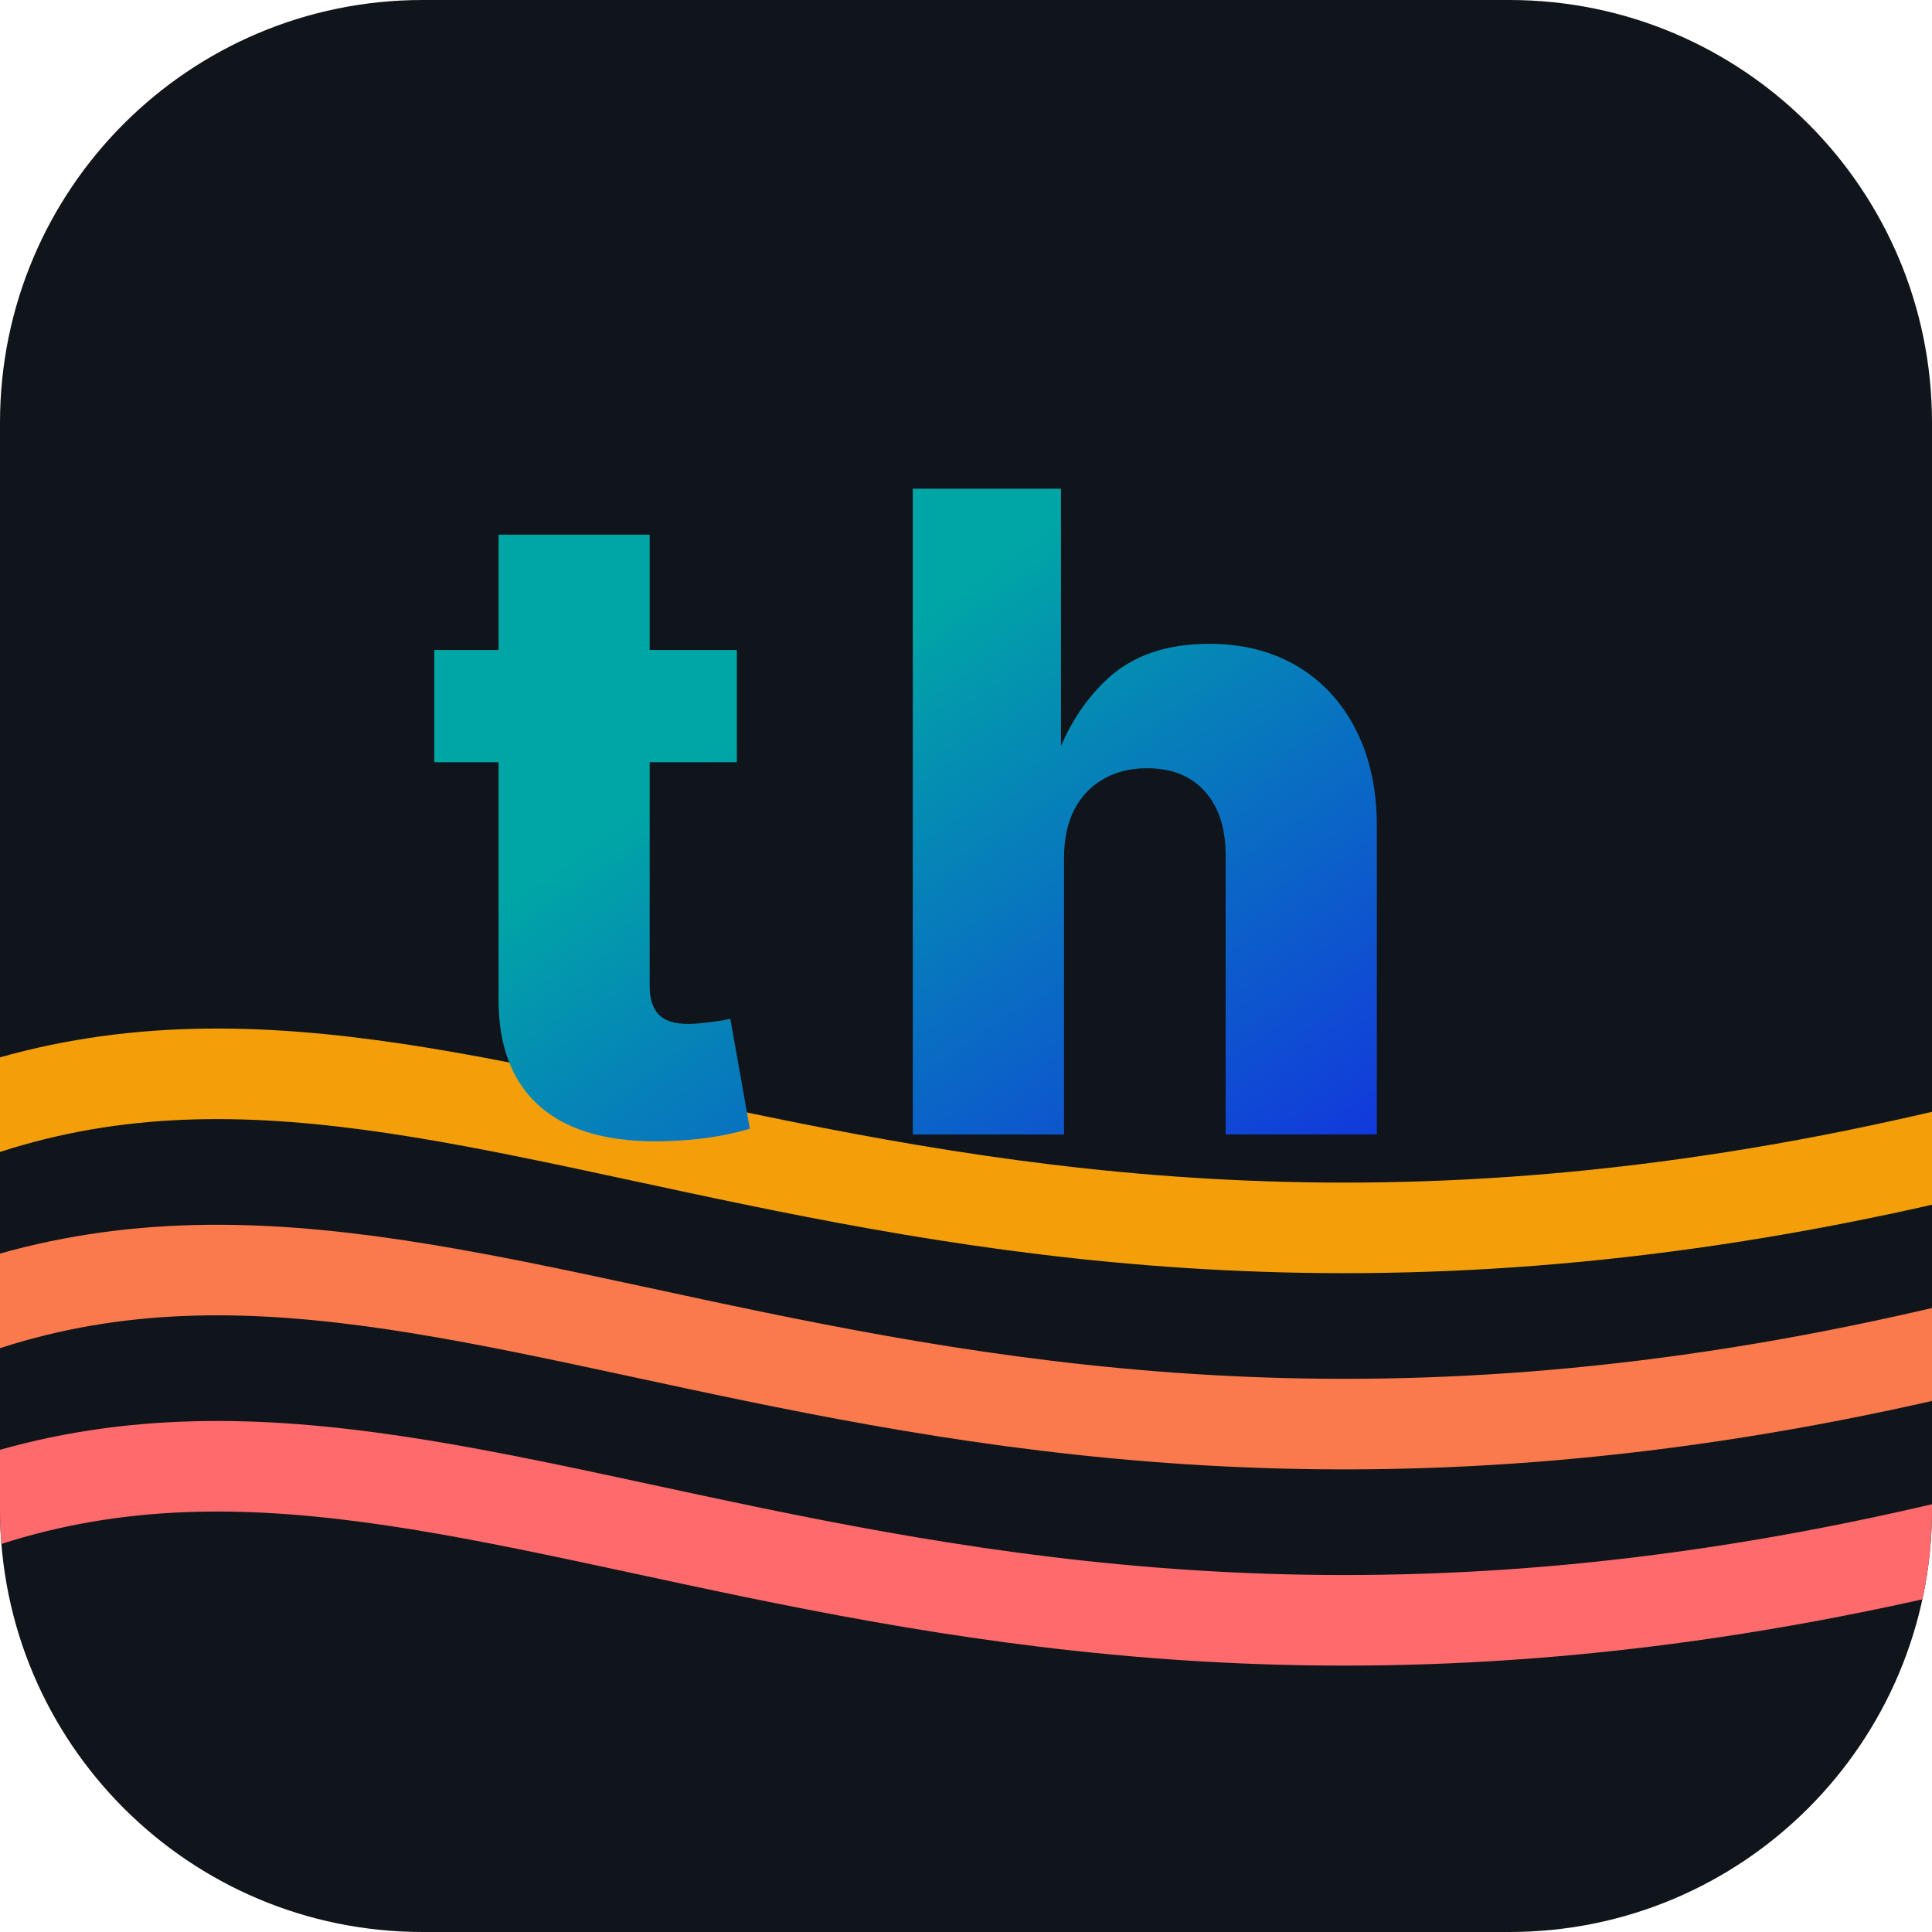
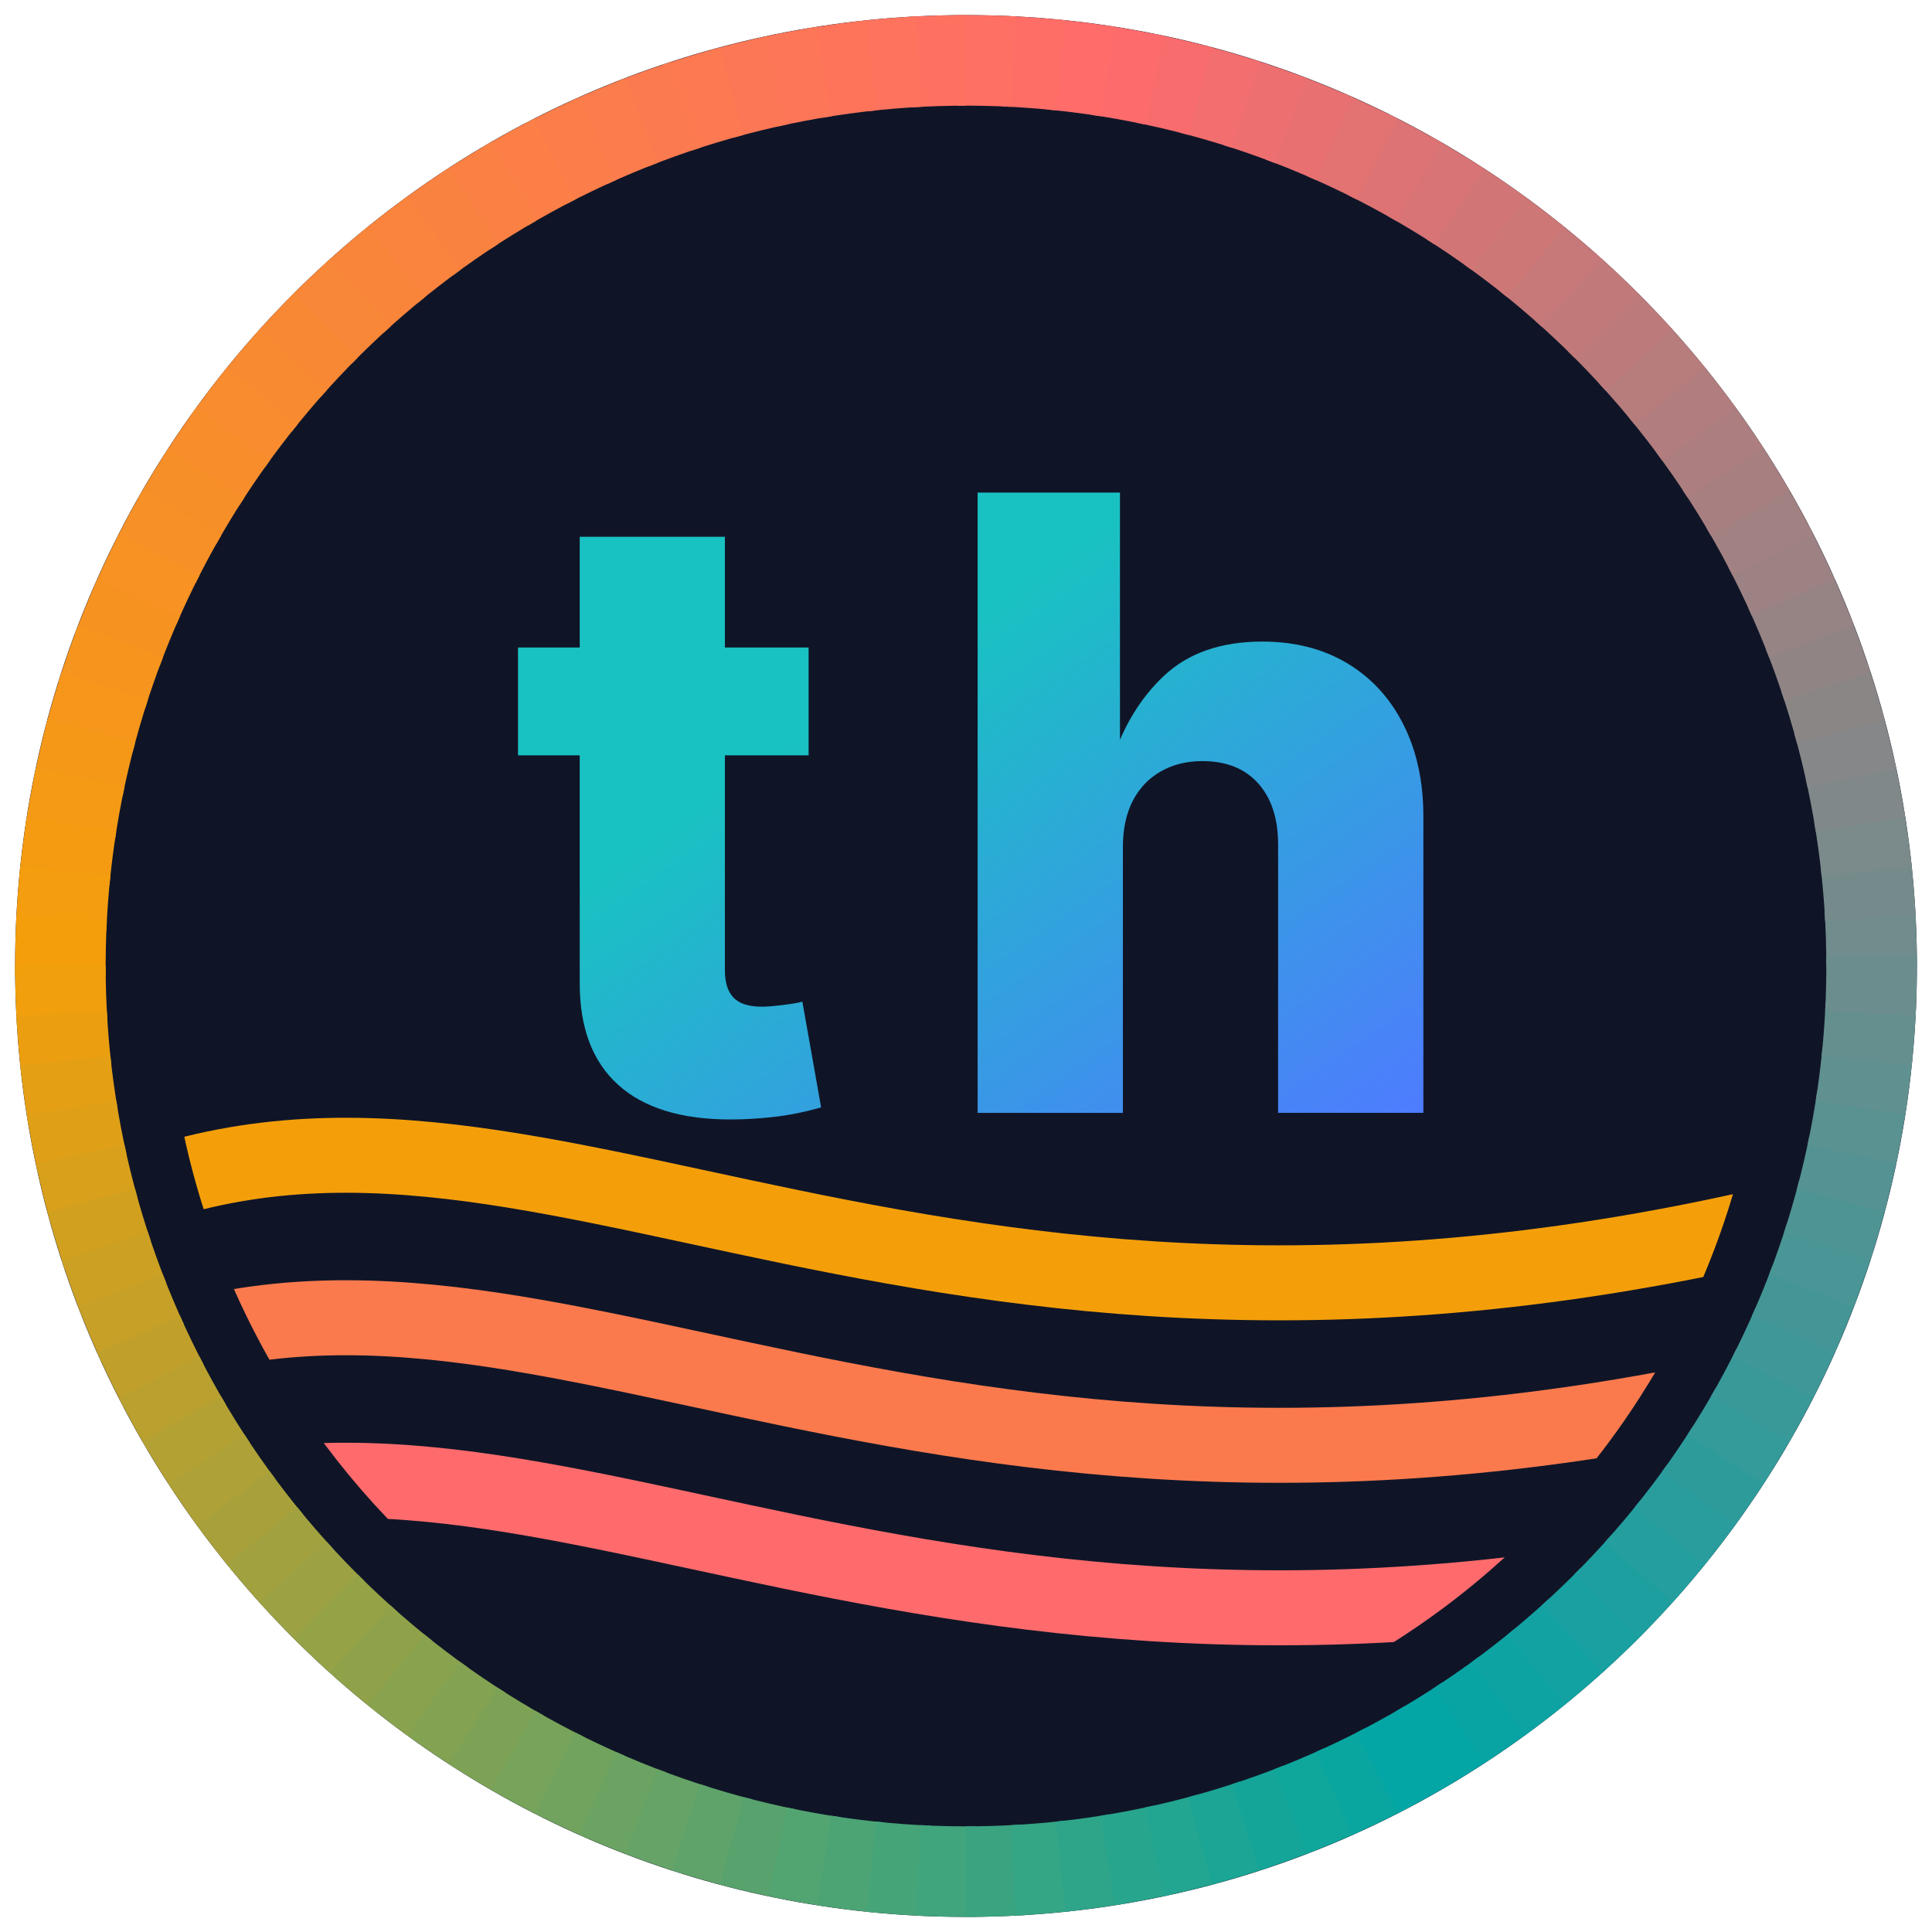
<svg xmlns="http://www.w3.org/2000/svg" viewBox="0 0 256 256" width="256" height="256">
  <defs>
-     <linearGradient id="g" x1="0" y1="0" x2="1" y2="1">
-       <stop offset="0.35" stop-color="#00a6a6" />
-       <stop offset="1" stop-color="#1238dd" />
+     <linearGradient id="th" x1="0" y1="0" x2="1" y2="1">
+       <stop offset=".35" stop-color="#19c2c2" />
+       <stop offset="1" stop-color="#4f7bff" />
    </linearGradient>
-     <clipPath id="clip">
-       <rect width="256" height="256" rx="56" />
-     </clipPath>
  </defs>
-   <rect width="256" height="256" rx="56" fill="#0f151b" />
-   <g transform="scale(1)">
-     <g clip-path="url(#clip)">
-       <path d="M-10 150 C 60 120, 120 190, 270 150" fill="none" stroke="#f49f0a" stroke-width="12" stroke-linecap="round" />
-       <path d="M-10 176 C 60 146, 120 216, 270 176" fill="none" stroke="#fb7a4d" stroke-width="12" stroke-linecap="round" />
-       <path d="M-10 202 C 60 172, 120 242, 270 202" fill="none" stroke="#ff6b6c" stroke-width="12" stroke-linecap="round" />
-     </g>
-     <g transform="translate(36 24) scale(1.12)">
-       <path d="M55.03,55.47v13.28H19.24v-13.28h35.79ZM26.83,41.83h17.89v53.42c0,1.5.36,2.62,1.08,3.36.72.74,1.88,1.1,3.49,1.1.62,0,1.48-.07,2.59-.21,1.11-.14,1.91-.27,2.38-.41l2.31,13.02c-2.02.58-3.97.97-5.84,1.18-1.88.21-3.66.31-5.33.31-6.08,0-10.7-1.43-13.84-4.28-3.15-2.85-4.72-7.01-4.72-12.48v-55.01ZM93.74,80.08v32.71h-17.89V36.39h17.53v33.53h-1.13c1.4-4.55,3.6-8.21,6.59-11,2.99-2.79,7.01-4.18,12.07-4.18,4,0,7.48.89,10.46,2.67,2.97,1.78,5.28,4.29,6.92,7.54,1.64,3.25,2.46,7.02,2.46,11.33v36.5h-17.89v-33.02c0-3.21-.82-5.73-2.46-7.56-1.64-1.83-3.93-2.74-6.87-2.74-1.92,0-3.62.42-5.1,1.26-1.49.84-2.64,2.04-3.46,3.61-.82,1.57-1.23,3.49-1.23,5.74Z" fill="url(#g)" />
-     </g>
+   <circle cx="128.0" cy="128.0" r="126.000" fill="#0f1527" />
+   <path d="M248.000,128.000A120.000,120.000 0 0 0 247.763,120.465" fill="none" stroke="#708c8d" stroke-width="12.000" />
+   <path d="M247.836,121.720A120.000,120.000 0 0 0 247.205,114.208" fill="none" stroke="#758b8b" stroke-width="12.000" />
+   <path d="M247.343,115.457A120.000,120.000 0 0 0 246.320,107.988" fill="none" stroke="#7b8a8a" stroke-width="12.000" />
+   <path d="M246.523,109.228A120.000,120.000 0 0 0 245.110,101.823" fill="none" stroke="#808889" stroke-width="12.000" />
+   <path d="M245.378,103.051A120.000,120.000 0 0 0 243.580,95.730" fill="none" stroke="#868788" stroke-width="12.000" />
+   <path d="M243.911,96.942A120.000,120.000 0 0 0 241.732,89.725" fill="none" stroke="#8b8686" stroke-width="12.000" />
+   <path d="M242.127,90.918A120.000,120.000 0 0 0 239.573,83.825" fill="none" stroke="#918485" stroke-width="12.000" />
+   <path d="M240.030,84.996A120.000,120.000 0 0 0 237.108,78.046" fill="none" stroke="#968384" stroke-width="12.000" />
+   <path d="M237.625,79.192A120.000,120.000 0 0 0 234.344,72.404" fill="none" stroke="#9c8283" stroke-width="12.000" />
+   <path d="M234.921,73.521A120.000,120.000 0 0 0 231.289,66.915" fill="none" stroke="#a18181" stroke-width="12.000" />
+   <path d="M231.923,68.000A120.000,120.000 0 0 0 227.951,61.593" fill="none" stroke="#a77f80" stroke-width="12.000" />
+   <path d="M228.640,62.643A120.000,120.000 0 0 0 224.338,56.453" fill="none" stroke="#ac7e7f" stroke-width="12.000" />
+   <path d="M225.082,57.466A120.000,120.000 0 0 0 220.462,51.509" fill="none" stroke="#b27d7e" stroke-width="12.000" />
+   <path d="M221.258,52.482A120.000,120.000 0 0 0 216.332,46.775" fill="none" stroke="#b77c7c" stroke-width="12.000" />
+   <path d="M217.177,47.704A120.000,120.000 0 0 0 211.960,42.263" fill="none" stroke="#bd7a7b" stroke-width="12.000" />
+   <path d="M212.853,43.147A120.000,120.000 0 0 0 207.357,37.987" fill="none" stroke="#c2797a" stroke-width="12.000" />
+   <path d="M208.296,38.823A120.000,120.000 0 0 0 202.538,33.957" fill="none" stroke="#c77879" stroke-width="12.000" />
+   <path d="M203.518,34.742A120.000,120.000 0 0 0 197.514,30.185" fill="none" stroke="#cd7777" stroke-width="12.000" />
+   <path d="M198.534,30.918A120.000,120.000 0 0 0 192.299,26.681" fill="none" stroke="#d27576" stroke-width="12.000" />
+   <path d="M193.357,27.360A120.000,120.000 0 0 0 186.908,23.454" fill="none" stroke="#d87475" stroke-width="12.000" />
+   <path d="M188.000,24.077A120.000,120.000 0 0 0 181.356,20.515" fill="none" stroke="#dd7374" stroke-width="12.000" />
+   <path d="M182.479,21.079A120.000,120.000 0 0 0 175.658,17.869" fill="none" stroke="#e37272" stroke-width="12.000" />
+   <path d="M176.808,18.375A120.000,120.000 0 0 0 169.829,15.526" fill="none" stroke="#e87071" stroke-width="12.000" />
+   <path d="M171.004,15.970A120.000,120.000 0 0 0 163.885,13.491" fill="none" stroke="#ee6f70" stroke-width="12.000" />
+   <path d="M165.082,13.873A120.000,120.000 0 0 0 157.843,11.770" fill="none" stroke="#f36e6f" stroke-width="12.000" />
+   <path d="M159.058,12.089A120.000,120.000 0 0 0 151.719,10.367" fill="none" stroke="#f96c6d" stroke-width="12.000" />
+   <path d="M152.949,10.622A120.000,120.000 0 0 0 145.530,9.287" fill="none" stroke="#fe6b6c" stroke-width="12.000" />
+   <path d="M146.772,9.477A120.000,120.000 0 0 0 139.293,8.533" fill="none" stroke="#ff6c6a" stroke-width="12.000" />
+   <path d="M140.543,8.657A120.000,120.000 0 0 0 133.025,8.105" fill="none" stroke="#fe6e67" stroke-width="12.000" />
+   <path d="M134.280,8.164A120.000,120.000 0 0 0 126.743,8.007" fill="none" stroke="#fe6f64" stroke-width="12.000" />
+   <path d="M128.000,8.000A120.000,120.000 0 0 0 120.465,8.237" fill="none" stroke="#fe7161" stroke-width="12.000" />
+   <path d="M121.720,8.164A120.000,120.000 0 0 0 114.208,8.795" fill="none" stroke="#fd735e" stroke-width="12.000" />
+   <path d="M115.457,8.657A120.000,120.000 0 0 0 107.988,9.680" fill="none" stroke="#fd745b" stroke-width="12.000" />
+   <path d="M109.228,9.477A120.000,120.000 0 0 0 101.823,10.890" fill="none" stroke="#fd7658" stroke-width="12.000" />
+   <path d="M103.051,10.622A120.000,120.000 0 0 0 95.730,12.420" fill="none" stroke="#fc7755" stroke-width="12.000" />
+   <path d="M96.942,12.089A120.000,120.000 0 0 0 89.725,14.268" fill="none" stroke="#fc7952" stroke-width="12.000" />
+   <path d="M90.918,13.873A120.000,120.000 0 0 0 83.825,16.427" fill="none" stroke="#fc7a4f" stroke-width="12.000" />
+   <path d="M84.996,15.970A120.000,120.000 0 0 0 78.046,18.892" fill="none" stroke="#fb7c4c" stroke-width="12.000" />
+   <path d="M79.192,18.375A120.000,120.000 0 0 0 72.404,21.656" fill="none" stroke="#fb7d49" stroke-width="12.000" />
+   <path d="M73.521,21.079A120.000,120.000 0 0 0 66.915,24.711" fill="none" stroke="#fb7f46" stroke-width="12.000" />
+   <path d="M68.000,24.077A120.000,120.000 0 0 0 61.593,28.049" fill="none" stroke="#fa8143" stroke-width="12.000" />
+   <path d="M62.643,27.360A120.000,120.000 0 0 0 56.453,31.662" fill="none" stroke="#fa8240" stroke-width="12.000" />
+   <path d="M57.466,30.918A120.000,120.000 0 0 0 51.509,35.538" fill="none" stroke="#fa843d" stroke-width="12.000" />
+   <path d="M52.482,34.742A120.000,120.000 0 0 0 46.775,39.668" fill="none" stroke="#f9853b" stroke-width="12.000" />
+   <path d="M47.704,38.823A120.000,120.000 0 0 0 42.263,44.040" fill="none" stroke="#f98738" stroke-width="12.000" />
+   <path d="M43.147,43.147A120.000,120.000 0 0 0 37.987,48.643" fill="none" stroke="#f98835" stroke-width="12.000" />
+   <path d="M38.823,47.704A120.000,120.000 0 0 0 33.957,53.462" fill="none" stroke="#f88a32" stroke-width="12.000" />
+   <path d="M34.742,52.482A120.000,120.000 0 0 0 30.185,58.486" fill="none" stroke="#f88c2f" stroke-width="12.000" />
+   <path d="M30.918,57.466A120.000,120.000 0 0 0 26.681,63.701" fill="none" stroke="#f88d2c" stroke-width="12.000" />
+   <path d="M27.360,62.643A120.000,120.000 0 0 0 23.454,69.092" fill="none" stroke="#f78f29" stroke-width="12.000" />
+   <path d="M24.077,68.000A120.000,120.000 0 0 0 20.515,74.644" fill="none" stroke="#f79026" stroke-width="12.000" />
+   <path d="M21.079,73.521A120.000,120.000 0 0 0 17.869,80.342" fill="none" stroke="#f79223" stroke-width="12.000" />
+   <path d="M18.375,79.192A120.000,120.000 0 0 0 15.526,86.171" fill="none" stroke="#f69320" stroke-width="12.000" />
+   <path d="M15.970,84.996A120.000,120.000 0 0 0 13.491,92.115" fill="none" stroke="#f6951d" stroke-width="12.000" />
+   <path d="M13.873,90.918A120.000,120.000 0 0 0 11.770,98.157" fill="none" stroke="#f6961a" stroke-width="12.000" />
+   <path d="M12.089,96.942A120.000,120.000 0 0 0 10.367,104.281" fill="none" stroke="#f59817" stroke-width="12.000" />
+   <path d="M10.622,103.051A120.000,120.000 0 0 0 9.287,110.470" fill="none" stroke="#f59a14" stroke-width="12.000" />
+   <path d="M9.477,109.228A120.000,120.000 0 0 0 8.533,116.707" fill="none" stroke="#f59b11" stroke-width="12.000" />
+   <path d="M8.657,115.457A120.000,120.000 0 0 0 8.105,122.975" fill="none" stroke="#f49d0e" stroke-width="12.000" />
+   <path d="M8.164,121.720A120.000,120.000 0 0 0 8.007,129.257" fill="none" stroke="#f49e0b" stroke-width="12.000" />
+   <path d="M8.000,128.000A120.000,120.000 0 0 0 8.237,135.535" fill="none" stroke="#f19f0c" stroke-width="12.000" />
+   <path d="M8.164,134.280A120.000,120.000 0 0 0 8.795,141.792" fill="none" stroke="#eb9f10" stroke-width="12.000" />
+   <path d="M8.657,140.543A120.000,120.000 0 0 0 9.680,148.012" fill="none" stroke="#e59f14" stroke-width="12.000" />
+   <path d="M9.477,146.772A120.000,120.000 0 0 0 10.890,154.177" fill="none" stroke="#dfa018" stroke-width="12.000" />
+   <path d="M10.622,152.949A120.000,120.000 0 0 0 12.420,160.270" fill="none" stroke="#d9a01c" stroke-width="12.000" />
+   <path d="M12.089,159.058A120.000,120.000 0 0 0 14.268,166.275" fill="none" stroke="#d2a01f" stroke-width="12.000" />
+   <path d="M13.873,165.082A120.000,120.000 0 0 0 16.427,172.175" fill="none" stroke="#cca023" stroke-width="12.000" />
+   <path d="M15.970,171.004A120.000,120.000 0 0 0 18.892,177.954" fill="none" stroke="#c6a027" stroke-width="12.000" />
+   <path d="M18.375,176.808A120.000,120.000 0 0 0 21.656,183.596" fill="none" stroke="#c0a02b" stroke-width="12.000" />
+   <path d="M21.079,182.479A120.000,120.000 0 0 0 24.711,189.085" fill="none" stroke="#baa12f" stroke-width="12.000" />
+   <path d="M24.077,188.000A120.000,120.000 0 0 0 28.049,194.407" fill="none" stroke="#b4a133" stroke-width="12.000" />
+   <path d="M27.360,193.357A120.000,120.000 0 0 0 31.662,199.547" fill="none" stroke="#aea137" stroke-width="12.000" />
+   <path d="M30.918,198.534A120.000,120.000 0 0 0 35.538,204.491" fill="none" stroke="#a8a13b" stroke-width="12.000" />
+   <path d="M34.742,203.518A120.000,120.000 0 0 0 39.668,209.225" fill="none" stroke="#a2a13f" stroke-width="12.000" />
+   <path d="M38.823,208.296A120.000,120.000 0 0 0 44.040,213.737" fill="none" stroke="#9ca243" stroke-width="12.000" />
+   <path d="M43.147,212.853A120.000,120.000 0 0 0 48.643,218.013" fill="none" stroke="#95a246" stroke-width="12.000" />
+   <path d="M47.704,217.177A120.000,120.000 0 0 0 53.462,222.043" fill="none" stroke="#8fa24a" stroke-width="12.000" />
+   <path d="M52.482,221.258A120.000,120.000 0 0 0 58.486,225.815" fill="none" stroke="#89a24e" stroke-width="12.000" />
+   <path d="M57.466,225.082A120.000,120.000 0 0 0 63.701,229.319" fill="none" stroke="#83a252" stroke-width="12.000" />
+   <path d="M62.643,228.640A120.000,120.000 0 0 0 69.092,232.546" fill="none" stroke="#7da256" stroke-width="12.000" />
+   <path d="M68.000,231.923A120.000,120.000 0 0 0 74.644,235.485" fill="none" stroke="#77a35a" stroke-width="12.000" />
+   <path d="M73.521,234.921A120.000,120.000 0 0 0 80.342,238.131" fill="none" stroke="#71a35e" stroke-width="12.000" />
+   <path d="M79.192,237.625A120.000,120.000 0 0 0 86.171,240.474" fill="none" stroke="#6ba362" stroke-width="12.000" />
+   <path d="M84.996,240.030A120.000,120.000 0 0 0 92.115,242.509" fill="none" stroke="#65a366" stroke-width="12.000" />
+   <path d="M90.918,242.127A120.000,120.000 0 0 0 98.157,244.230" fill="none" stroke="#5fa36a" stroke-width="12.000" />
+   <path d="M96.942,243.911A120.000,120.000 0 0 0 104.281,245.633" fill="none" stroke="#58a36d" stroke-width="12.000" />
+   <path d="M103.051,245.378A120.000,120.000 0 0 0 110.470,246.713" fill="none" stroke="#52a471" stroke-width="12.000" />
+   <path d="M109.228,246.523A120.000,120.000 0 0 0 116.707,247.467" fill="none" stroke="#4ca475" stroke-width="12.000" />
+   <path d="M115.457,247.343A120.000,120.000 0 0 0 122.975,247.895" fill="none" stroke="#46a479" stroke-width="12.000" />
+   <path d="M121.720,247.836A120.000,120.000 0 0 0 129.257,247.993" fill="none" stroke="#40a47d" stroke-width="12.000" />
+   <path d="M128.000,248.000A120.000,120.000 0 0 0 135.535,247.763" fill="none" stroke="#3aa481" stroke-width="12.000" />
+   <path d="M134.280,247.836A120.000,120.000 0 0 0 141.792,247.205" fill="none" stroke="#34a585" stroke-width="12.000" />
+   <path d="M140.543,247.343A120.000,120.000 0 0 0 148.012,246.320" fill="none" stroke="#2ea589" stroke-width="12.000" />
+   <path d="M146.772,246.523A120.000,120.000 0 0 0 154.177,245.110" fill="none" stroke="#28a58d" stroke-width="12.000" />
+   <path d="M152.949,245.378A120.000,120.000 0 0 0 160.270,243.580" fill="none" stroke="#22a591" stroke-width="12.000" />
+   <path d="M159.058,243.911A120.000,120.000 0 0 0 166.275,241.732" fill="none" stroke="#1ba594" stroke-width="12.000" />
+   <path d="M165.082,242.127A120.000,120.000 0 0 0 172.175,239.573" fill="none" stroke="#15a598" stroke-width="12.000" />
+   <path d="M171.004,240.030A120.000,120.000 0 0 0 177.954,237.108" fill="none" stroke="#0fa69c" stroke-width="12.000" />
+   <path d="M176.808,237.625A120.000,120.000 0 0 0 183.596,234.344" fill="none" stroke="#09a6a0" stroke-width="12.000" />
+   <path d="M182.479,234.921A120.000,120.000 0 0 0 189.085,231.289" fill="none" stroke="#03a6a4" stroke-width="12.000" />
+   <path d="M188.000,231.923A120.000,120.000 0 0 0 194.407,227.951" fill="none" stroke="#03a5a5" stroke-width="12.000" />
+   <path d="M193.357,228.640A120.000,120.000 0 0 0 199.547,224.338" fill="none" stroke="#08a4a4" stroke-width="12.000" />
+   <path d="M198.534,225.082A120.000,120.000 0 0 0 204.491,220.462" fill="none" stroke="#0ea3a3" stroke-width="12.000" />
+   <path d="M203.518,221.258A120.000,120.000 0 0 0 209.225,216.332" fill="none" stroke="#13a2a2" stroke-width="12.000" />
+   <path d="M208.296,217.177A120.000,120.000 0 0 0 213.737,211.960" fill="none" stroke="#19a0a0" stroke-width="12.000" />
+   <path d="M212.853,212.853A120.000,120.000 0 0 0 218.013,207.357" fill="none" stroke="#1e9f9f" stroke-width="12.000" />
+   <path d="M217.177,208.296A120.000,120.000 0 0 0 222.043,202.538" fill="none" stroke="#249e9e" stroke-width="12.000" />
+   <path d="M221.258,203.518A120.000,120.000 0 0 0 225.815,197.514" fill="none" stroke="#299d9d" stroke-width="12.000" />
+   <path d="M225.082,198.534A120.000,120.000 0 0 0 229.319,192.299" fill="none" stroke="#2e9b9b" stroke-width="12.000" />
+   <path d="M228.640,193.357A120.000,120.000 0 0 0 232.546,186.908" fill="none" stroke="#349a9a" stroke-width="12.000" />
+   <path d="M231.923,188.000A120.000,120.000 0 0 0 235.485,181.356" fill="none" stroke="#399999" stroke-width="12.000" />
+   <path d="M234.921,182.479A120.000,120.000 0 0 0 238.131,175.658" fill="none" stroke="#3f9798" stroke-width="12.000" />
+   <path d="M237.625,176.808A120.000,120.000 0 0 0 240.474,169.829" fill="none" stroke="#449696" stroke-width="12.000" />
+   <path d="M240.030,171.004A120.000,120.000 0 0 0 242.509,163.885" fill="none" stroke="#4a9595" stroke-width="12.000" />
+   <path d="M242.127,165.082A120.000,120.000 0 0 0 244.230,157.843" fill="none" stroke="#4f9494" stroke-width="12.000" />
+   <path d="M243.911,159.058A120.000,120.000 0 0 0 245.633,151.719" fill="none" stroke="#559293" stroke-width="12.000" />
+   <path d="M245.378,152.949A120.000,120.000 0 0 0 246.713,145.530" fill="none" stroke="#5a9191" stroke-width="12.000" />
+   <path d="M246.523,146.772A120.000,120.000 0 0 0 247.467,139.293" fill="none" stroke="#609090" stroke-width="12.000" />
+   <path d="M247.343,140.543A120.000,120.000 0 0 0 247.895,133.025" fill="none" stroke="#658f8f" stroke-width="12.000" />
+   <path d="M247.836,134.280A120.000,120.000 0 0 0 247.993,126.743" fill="none" stroke="#6b8d8e" stroke-width="12.000" />
+   <clipPath id="disc">
+     <circle cx="128.0" cy="128.0" r="106.000" />
+   </clipPath>
+   <g clip-path="url(#disc)">
+     <path transform="translate(22.000,22.000) scale(0.8281)" d="M-10 166 C 60 136, 120 206, 270 166" fill="none" stroke="#f49f0a" stroke-width="12" stroke-linecap="round" />
+     <path transform="translate(22.000,22.000) scale(0.8281)" d="M-10 192 C 60 162, 120 232, 270 192" fill="none" stroke="#fb7a4d" stroke-width="12" stroke-linecap="round" />
+     <path transform="translate(22.000,22.000) scale(0.8281)" d="M-10 218 C 60 188, 120 258, 270 218" fill="none" stroke="#ff6b6c" stroke-width="12" stroke-linecap="round" />
  </g>
+   <path transform="translate(47.943,26.124) scale(1.0758)" fill="url(#th)" d="M55.03,55.47v13.28H19.24v-13.28h35.79ZM26.83,41.83h17.89v53.42c0,1.5.36,2.62,1.08,3.36.72.74,1.88,1.1,3.49,1.1.62,0,1.48-.07,2.59-.21,1.11-.14,1.91-.27,2.38-.41l2.31,13.02c-2.02.58-3.97.97-5.84,1.18-1.88.21-3.66.31-5.33.31-6.08,0-10.7-1.43-13.84-4.28-3.15-2.85-4.72-7.01-4.72-12.48v-55.01ZM93.74,80.08v32.71h-17.89V36.39h17.53v33.53h-1.13c1.4-4.55,3.6-8.21,6.59-11,2.99-2.79,7.01-4.18,12.07-4.18,4,0,7.48.89,10.46,2.67,2.97,1.78,5.28,4.29,6.92,7.54,1.64,3.25,2.46,7.02,2.46,11.33v36.5h-17.89v-33.02c0-3.21-.82-5.73-2.46-7.56-1.64-1.83-3.93-2.74-6.87-2.74-1.92,0-3.62.42-5.1,1.26-1.49.84-2.64,2.04-3.46,3.61-.82,1.57-1.23,3.49-1.23,5.74Z" />
</svg>
